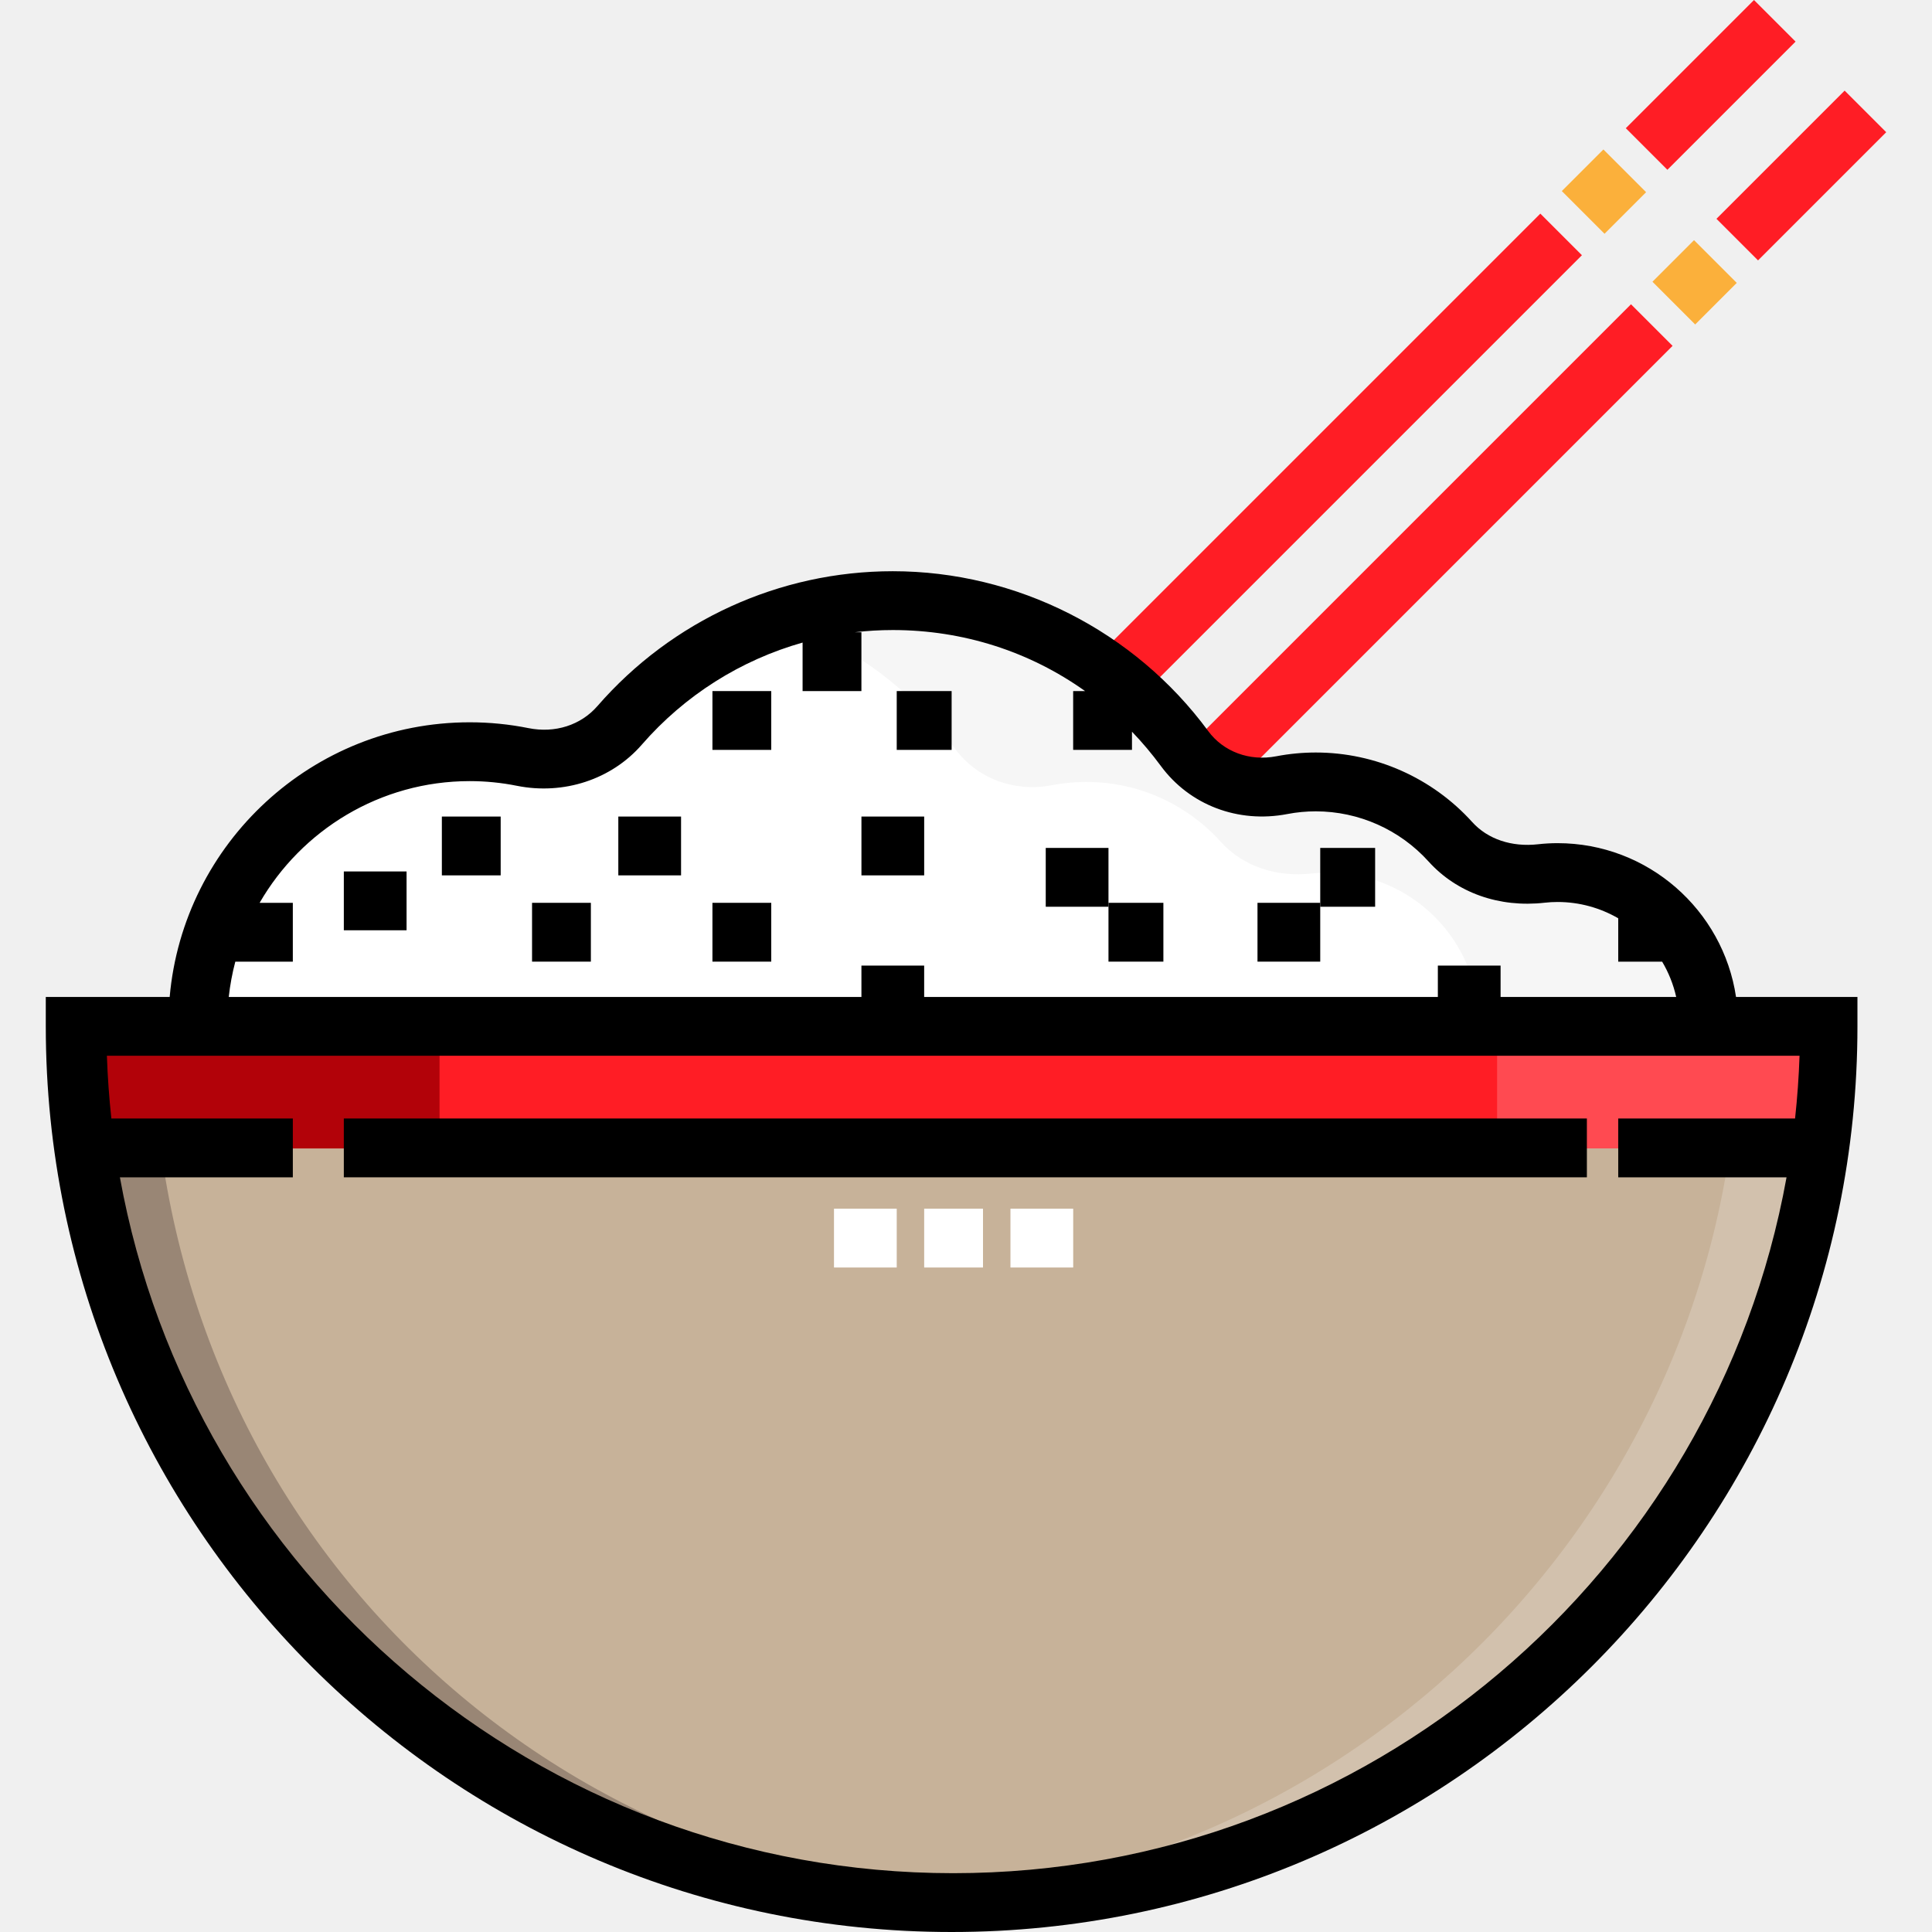
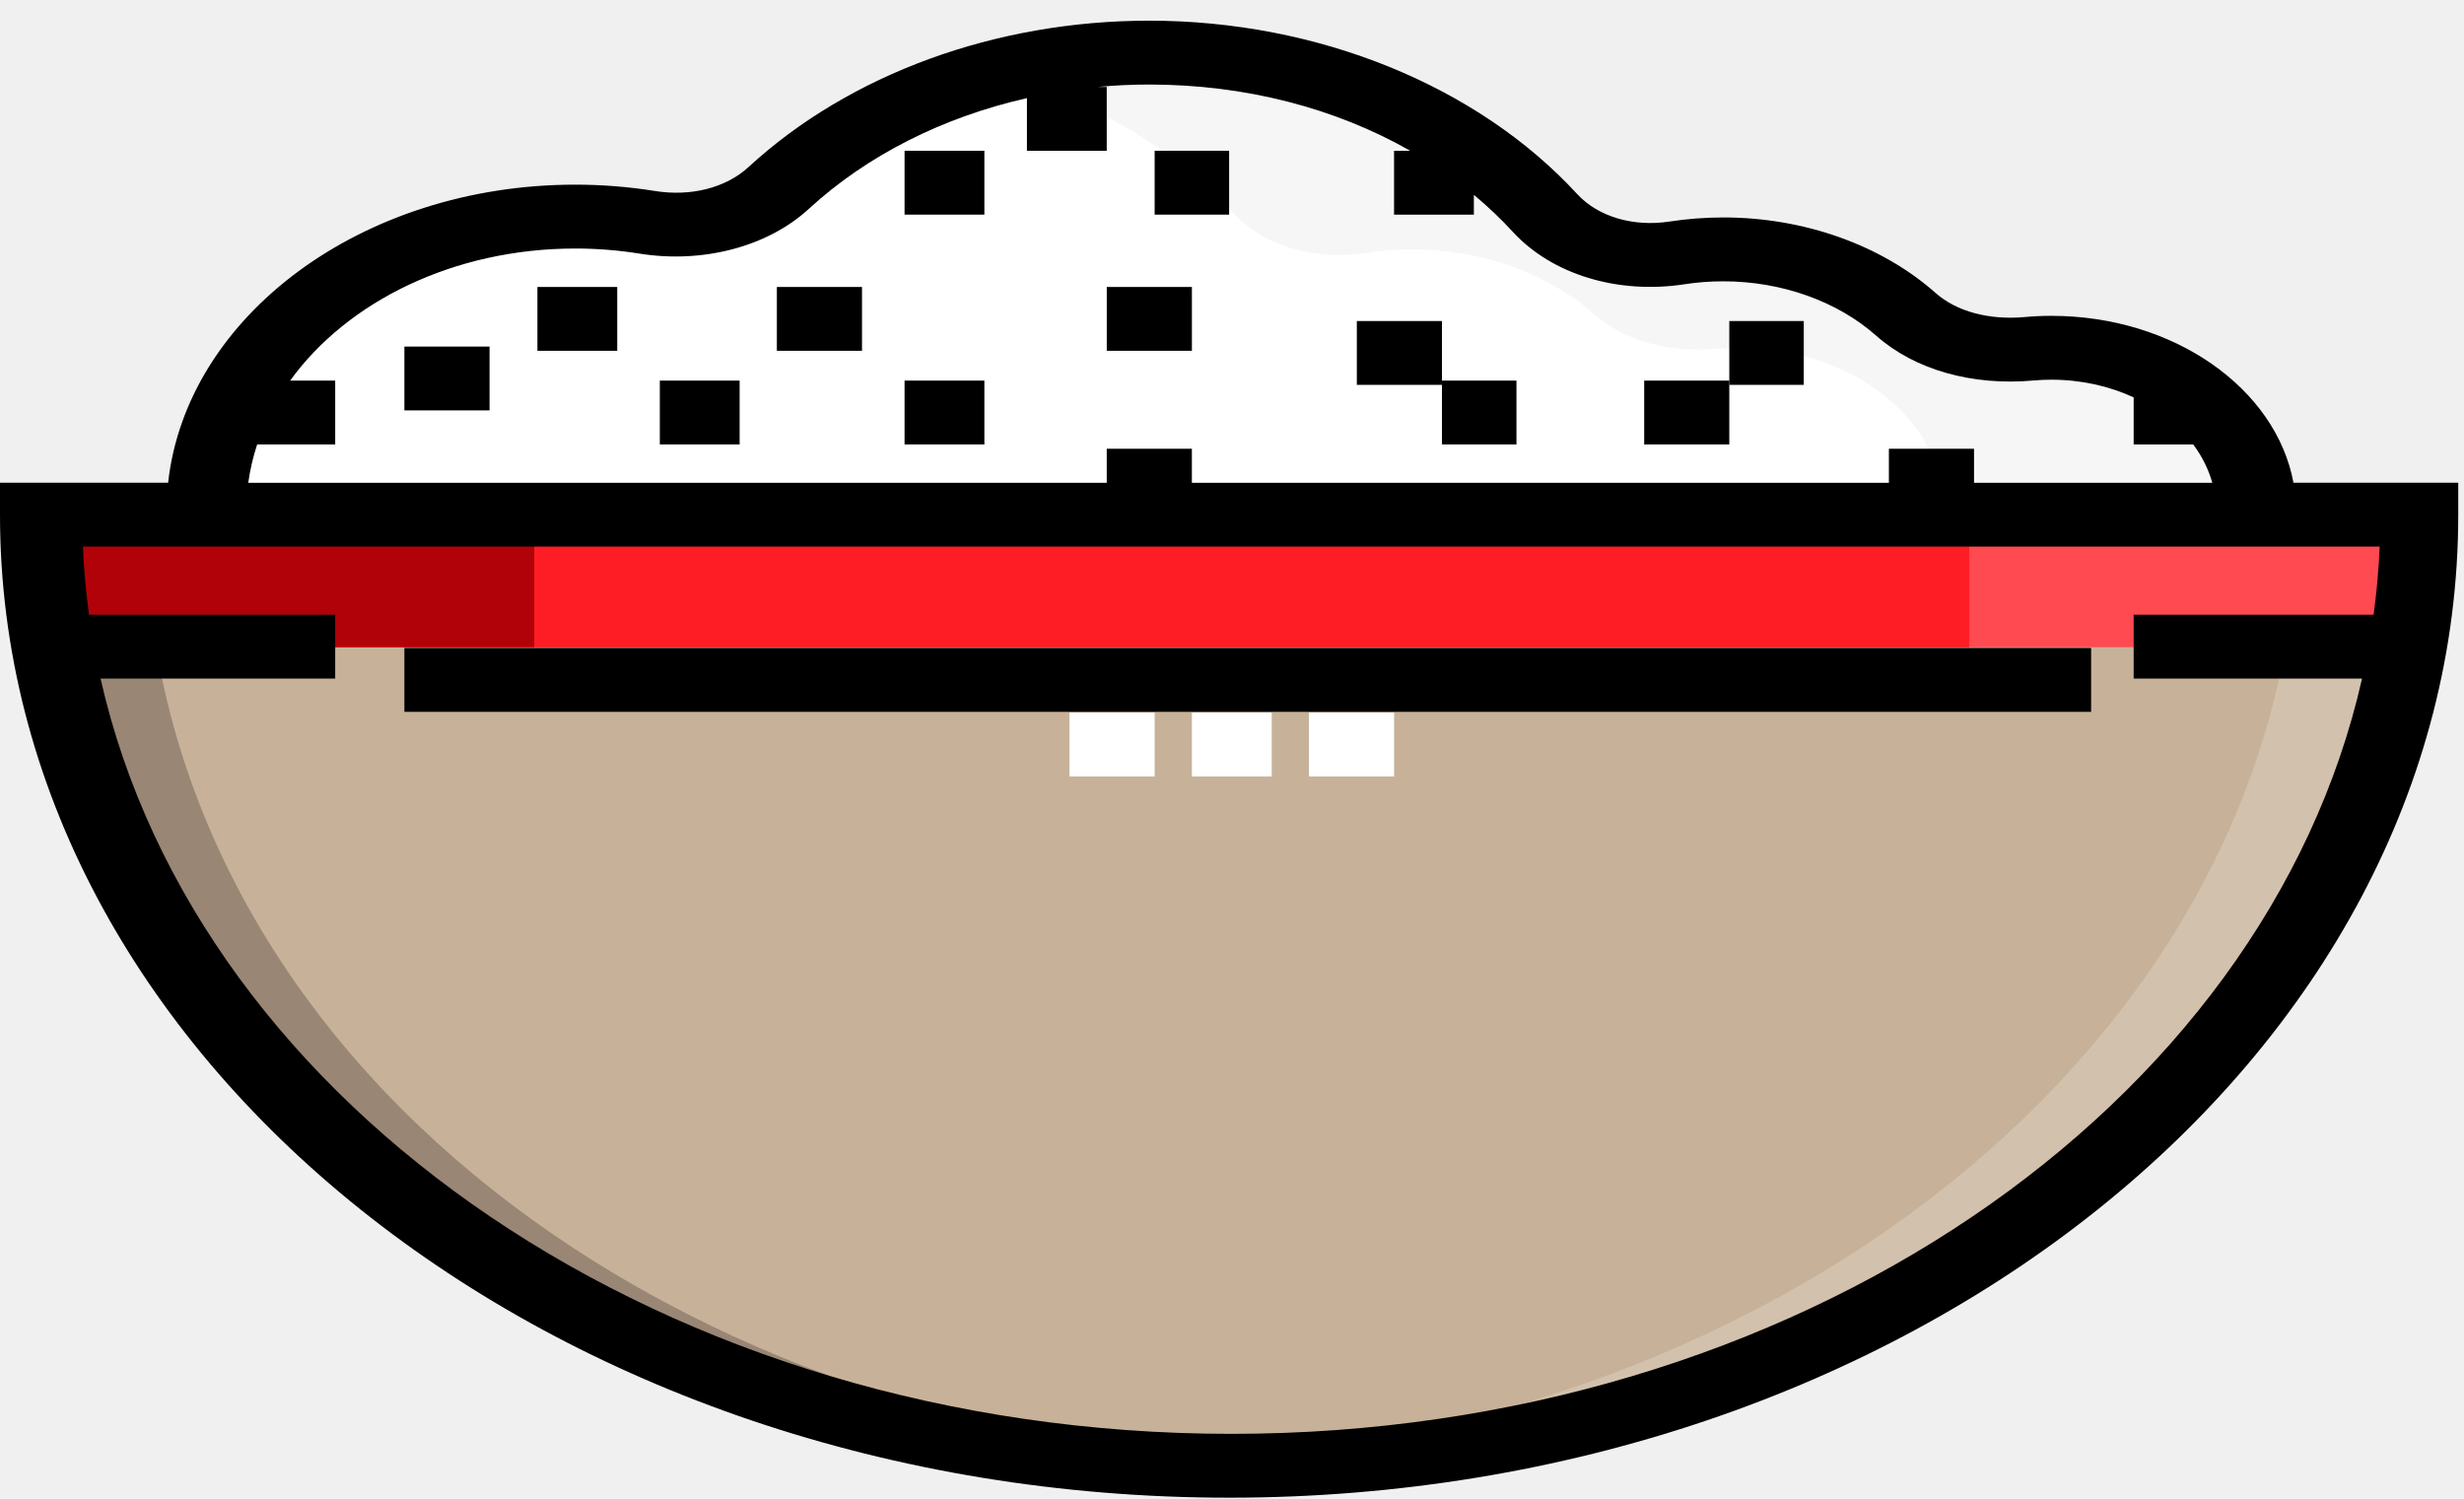
- <svg xmlns="http://www.w3.org/2000/svg" version="1.1" id="Layer_1" x="0px" y="0px" viewBox="0 0 511.982 511.982" style="enable-background:new 0 0 511.982 511.982;" xml:space="preserve">
-   <path style="fill:#FFFFFF;" d="M452.781,271.267c0-22.111-17.924-40.036-40.036-40.036c-1.444,0-2.868,0.082-4.267,0.241  c-9.025,1.025-18.038-1.661-24.124-8.403c-8.791-9.739-21.513-15.86-35.666-15.86c-3.087,0-6.104,0.296-9.025,0.859  c-9.875,1.904-19.809-1.622-25.769-9.722c-17.472-23.747-45.558-39.179-77.305-39.179c-28.923,0-54.797,12.821-72.391,33.056  c-6.366,7.322-16.178,10.28-25.69,8.371c-4.532-0.909-9.216-1.391-14.018-1.391c-39.8,0-72.063,32.264-72.063,72.063" />
-   <path style="fill:#F6F6F6;" d="M412.746,231.233c-1.444,0-2.868,0.082-4.267,0.241c-9.025,1.025-18.038-1.662-24.124-8.403  c-8.791-9.739-21.513-15.86-35.666-15.86c-3.087,0-6.104,0.296-9.025,0.859c-9.875,1.904-19.809-1.622-25.769-9.722  c-17.472-23.747-45.558-39.18-77.305-39.18c-10.642,0-20.869,1.742-30.425,4.944c18.951,6.347,35.259,18.451,46.873,34.236  c5.961,8.1,15.895,11.626,25.769,9.722c2.921-0.563,5.937-0.859,9.025-0.859c14.153,0,26.875,6.122,35.666,15.86  c6.086,6.742,15.1,9.428,24.124,8.403c1.399-0.159,2.822-0.241,4.267-0.241c22.111,0,40.036,17.924,40.036,40.034h60.858  C452.781,249.157,434.856,231.233,412.746,231.233z" />
-   <rect x="469.559" y="22.487" transform="matrix(-0.7071 -0.7071 0.7071 -0.7071 782.0067 416.9311)" style="fill:#FF1D25;" width="15.587" height="48.04" />
-   <rect x="441.067" y="67.017" transform="matrix(-0.7071 -0.7071 0.7071 -0.7071 713.7172 445.2531)" style="fill:#FBB03B;" width="16.013" height="15.587" />
-   <g>
-     <rect x="369.394" y="61.062" transform="matrix(-0.7071 -0.7071 0.7071 -0.7071 540.1824 517.1057)" style="fill:#FF1D25;" width="15.587" height="171.23" />
-     <rect x="445.538" y="-1.524" transform="matrix(-0.7071 -0.7071 0.7071 -0.7071 757.9789 358.9561)" style="fill:#FF1D25;" width="15.587" height="48.04" />
-   </g>
-   <rect x="417.042" y="42.986" transform="matrix(-0.7071 -0.7071 0.7071 -0.7071 689.6965 387.2399)" style="fill:#FBB03B;" width="16.013" height="15.587" />
-   <rect x="345.366" y="37.044" transform="matrix(-0.7071 -0.7071 0.7071 -0.7071 516.1473 459.113)" style="fill:#FF1D25;" width="15.587" height="171.23" />
-   <path style="fill:#C7B299;" d="M484.81,271.465c0,127.816-103.961,232.204-232.204,232.204S20.4,399.281,20.4,271.465H484.81z" />
-   <path style="fill:#D2C1AD;" d="M460.788,271.465c0,123.659-97.534,225.55-220.194,231.799c3.978,0.203,7.982,0.356,12.011,0.356  c128.243,0,232.204-104.339,232.204-232.156H460.788z" />
-   <path style="fill:#998675;" d="M40.418,271.465c0,127.816,97.534,225.55,220.194,231.799c-3.978,0.203-7.982,0.356-12.011,0.356  c-128.243,0-232.204-104.339-232.204-232.156H40.418z" />
-   <rect x="20.4" y="272.304" style="fill:#FF4A51;" width="464.409" height="32.028" />
-   <rect x="20.4" y="272.304" style="fill:#FF1D25;" width="376.33" height="32.028" />
-   <rect x="20.4" y="272.304" style="fill:#B20209;" width="96.08" height="32.028" />
-   <rect x="91.114" y="296.402" width="329.412" height="15.587" />
-   <g>
-     <rect x="244.909" y="320.303" style="fill:#FFFFFF;" width="15.587" height="15.587" />
-     <rect x="221.009" y="320.303" style="fill:#FFFFFF;" width="16.626" height="15.587" />
-     <rect x="267.771" y="320.303" style="fill:#FFFFFF;" width="16.626" height="15.587" />
-   </g>
-   <rect x="91.114" y="230.936" width="16.626" height="15.587" />
-   <rect x="117.093" y="216.387" width="15.587" height="15.587" />
-   <rect x="140.994" y="239.249" width="15.587" height="15.587" />
-   <rect x="163.855" y="216.387" width="16.626" height="15.587" />
-   <rect x="188.795" y="183.135" width="15.587" height="15.587" />
-   <rect x="237.635" y="183.135" width="14.548" height="15.587" />
-   <rect x="188.795" y="239.249" width="15.587" height="15.587" />
-   <rect x="228.283" y="216.387" width="16.626" height="15.587" />
-   <rect x="277.123" y="224.701" width="16.626" height="15.587" />
-   <rect x="293.75" y="239.249" width="14.548" height="15.587" />
-   <rect x="333.237" y="239.249" width="16.626" height="15.587" />
-   <rect x="349.864" y="224.701" width="14.548" height="15.587" />
-   <path d="M460.048,264.191c-3.43-23.029-23.333-40.753-47.302-40.753c-1.718,0-3.45,0.098-5.146,0.291  c-7,0.794-13.367-1.348-17.46-5.882c-10.574-11.713-25.683-18.431-41.451-18.431c-3.525,0-7.058,0.337-10.5,1.001  c-7.071,1.361-13.977-1.198-18.017-6.689c-19.513-26.52-50.76-42.354-83.582-42.354c-29.997,0-58.525,13.025-78.27,35.734  c-4.41,5.071-11.244,7.256-18.276,5.845c-5.103-1.025-10.336-1.544-15.553-1.544c-41.647,0-75.93,32.052-79.525,72.781H12.134v7.794  c0,132.335,107.709,239.998,240.045,239.998S492.224,404.32,492.224,271.984v-7.794L460.048,264.191L460.048,264.191z   M62.359,254.838H77.6v-15.587h-8.801c11.114-19.256,31.906-32.254,55.691-32.254c4.188,0,8.388,0.417,12.485,1.24  c12.408,2.491,25.092-1.687,33.105-10.9c11.408-13.12,26.262-22.432,42.608-27.055v12.854h15.587v-15.587h-1.776  c3.332-0.386,6.698-0.587,10.088-0.587c18.674,0,36.294,5.715,50.958,16.174h-3.156v15.587h15.587v-4.825  c2.711,2.825,5.266,5.846,7.638,9.069c7.641,10.382,20.488,15.268,33.523,12.756c2.473-0.477,5.012-0.718,7.549-0.718  c11.366,0,22.257,4.844,29.881,13.289c7.505,8.313,18.731,12.294,30.791,10.924c1.115-0.127,2.254-0.191,3.385-0.191  c5.858,0,11.351,1.578,16.089,4.32v11.493h11.638c1.703,2.863,2.971,6.01,3.723,9.352h-46.535v-8.313h-16.626v8.313H244.905v-8.313  h-16.626v8.313H60.62C60.972,260.998,61.556,257.875,62.359,254.838z M252.605,496.396c-110.091,0-201.913-79.682-220.832-184.403  h45.828v-15.587H29.514c-0.596-5.486-0.994-11.031-1.187-16.626h448.554c-0.192,5.596-0.59,11.141-1.187,16.626h-46.86v15.587  h44.601C454.516,416.714,362.695,496.396,252.605,496.396z" />
-   <g>
- </g>
-   <g>
- </g>
-   <g>
- </g>
-   <g>
- </g>
-   <g>
- </g>
-   <g>
- </g>
-   <g>
- </g>
-   <g>
- </g>
-   <g>
- </g>
-   <g>
- </g>
-   <g>
- </g>
-   <g>
- </g>
-   <g>
- </g>
-   <g>
- </g>
-   <g>
- </g>
+ <svg xmlns="http://www.w3.org/2000/svg" width="74" height="45" viewBox="0 0 74 45" fill="none">
+   <path d="M67.762 15.37C67.762 12.65 65.005 10.445 61.605 10.445C61.383 10.445 61.164 10.455 60.949 10.475C59.561 10.601 58.175 10.27 57.239 9.441C55.887 8.243 53.931 7.49 51.755 7.49C51.28 7.49 50.816 7.526 50.367 7.595C48.848 7.83 47.321 7.396 46.404 6.399C43.717 3.478 39.398 1.58 34.516 1.58C30.069 1.58 26.09 3.157 23.384 5.646C22.405 6.547 20.896 6.911 19.433 6.676C18.737 6.564 18.016 6.505 17.278 6.505C11.158 6.505 6.196 10.474 6.196 15.37" fill="white" />
+   <path d="M61.605 10.445C61.383 10.445 61.164 10.455 60.949 10.475C59.561 10.601 58.175 10.27 57.239 9.441C55.887 8.243 53.931 7.49 51.755 7.49C51.28 7.49 50.816 7.526 50.367 7.596C48.848 7.83 47.321 7.396 46.404 6.4C43.717 3.478 39.398 1.58 34.516 1.58C32.88 1.58 31.307 1.794 29.838 2.188C32.752 2.969 35.26 4.458 37.046 6.4C37.962 7.396 39.49 7.83 41.008 7.596C41.458 7.526 41.921 7.49 42.396 7.49C44.573 7.49 46.529 8.243 47.881 9.441C48.817 10.271 50.203 10.601 51.591 10.475C51.806 10.455 52.025 10.445 52.247 10.445C55.647 10.445 58.403 12.65 58.403 15.37H67.762C67.762 12.65 65.005 10.445 61.605 10.445Z" fill="#F6F6F6" />
+   <path d="M72.687 15.394C72.687 31.118 56.7 43.959 36.979 43.959C17.258 43.959 1.271 31.118 1.271 15.394H72.687Z" fill="#C7B299" />
+   <path d="M68.993 15.394C68.993 30.607 53.994 43.141 35.132 43.91C35.744 43.934 36.359 43.953 36.979 43.953C56.7 43.953 72.687 31.118 72.687 15.394H68.993V15.394Z" fill="#D2C1AD" />
+   <path d="M4.349 15.394C4.349 31.118 19.348 43.141 38.21 43.91C37.599 43.934 36.983 43.953 36.363 43.953C16.642 43.953 0.656 31.118 0.656 15.394H4.349V15.394Z" fill="#998675" />
+   <path d="M72.687 15.498H1.271V19.438H72.687V15.498Z" fill="#FF4A51" />
+   <path d="M59.142 15.498H1.271V19.438H59.142V15.498Z" fill="#FF1D25" />
+   <path d="M16.046 15.498H1.271V19.438H16.046V15.498Z" fill="#B20209" />
+   <path d="M62.802 19.462H12.145V21.38H62.802V19.462Z" fill="black" />
+   <path d="M38.193 21.402H35.796V23.32H38.193V21.402Z" fill="white" />
+   <path d="M34.677 21.402H32.12V23.32H34.677V21.402Z" fill="white" />
+   <path d="M41.868 21.402H39.311V23.32H41.868V21.402Z" fill="white" />
+   <path d="M14.702 10.409H12.145V12.326H14.702V10.409Z" fill="black" />
+   <path d="M18.537 8.619H16.14V10.536H18.537V8.619Z" fill="black" />
+   <path d="M22.213 11.431H19.816V13.349H22.213V11.431Z" fill="black" />
+   <path d="M25.888 8.619H23.331V10.536H25.888V8.619Z" fill="black" />
+   <path d="M29.563 4.528H27.166V6.446H29.563V4.528Z" fill="black" />
+   <path d="M36.914 4.528H34.677V6.446H36.914V4.528Z" fill="black" />
+   <path d="M29.563 11.431H27.166V13.349H29.563V11.431Z" fill="black" />
+   <path d="M35.796 8.619H33.239V10.536H35.796V8.619Z" fill="black" />
+   <path d="M43.306 9.642H40.749V11.559H43.306V9.642Z" fill="black" />
+   <path d="M45.543 11.431H43.306V13.349H45.543V11.431Z" fill="black" />
+   <path d="M51.935 11.431H49.379V13.349H51.935V11.431Z" fill="black" />
+   <path d="M54.172 9.642H51.935V11.559H54.172V9.642Z" fill="black" />
+   <path d="M68.879 14.499C68.352 11.667 65.291 9.486 61.605 9.486C61.341 9.486 61.075 9.498 60.814 9.522C59.737 9.62 58.758 9.356 58.129 8.798C56.503 7.358 54.179 6.531 51.755 6.531C51.213 6.531 50.669 6.573 50.14 6.654C49.053 6.822 47.991 6.507 47.369 5.831C44.369 2.569 39.564 0.621 34.516 0.621C29.903 0.621 25.517 2.223 22.48 5.017C21.802 5.641 20.751 5.91 19.67 5.736C18.885 5.61 18.08 5.546 17.278 5.546C10.874 5.546 5.602 9.489 5.049 14.499H0V15.458C0 31.738 16.563 44.982 36.914 44.982C57.264 44.982 73.827 31.738 73.827 15.458V14.499L68.879 14.499ZM7.723 13.349H10.067V11.431H8.714C10.423 9.063 13.62 7.464 17.278 7.464C17.922 7.464 18.568 7.515 19.198 7.616C21.106 7.923 23.056 7.409 24.289 6.275C26.043 4.661 28.327 3.516 30.841 2.947V4.528H33.238V2.611H32.965C33.477 2.563 33.995 2.539 34.516 2.539C37.388 2.539 40.097 3.242 42.352 4.528H41.867V6.446H44.264V5.852C44.681 6.2 45.074 6.571 45.438 6.968C46.613 8.245 48.589 8.846 50.593 8.537C50.974 8.478 51.364 8.449 51.754 8.449C53.502 8.449 55.177 9.045 56.349 10.084C57.503 11.106 59.23 11.596 61.084 11.427C61.256 11.412 61.431 11.404 61.605 11.404C62.505 11.404 63.35 11.598 64.079 11.935V13.349H65.868C66.13 13.701 66.325 14.088 66.441 14.5H59.285V13.477H56.728V14.5H35.795V13.477H33.238V14.5H7.456C7.51 14.107 7.6 13.723 7.723 13.349ZM36.979 43.065C20.049 43.065 5.929 33.262 3.02 20.38H10.067V18.462H2.673C2.581 17.788 2.52 17.105 2.49 16.417H71.468C71.438 17.106 71.377 17.788 71.285 18.462H64.079V20.38H70.938C68.028 33.262 53.908 43.065 36.979 43.065Z" fill="black" />
</svg>
